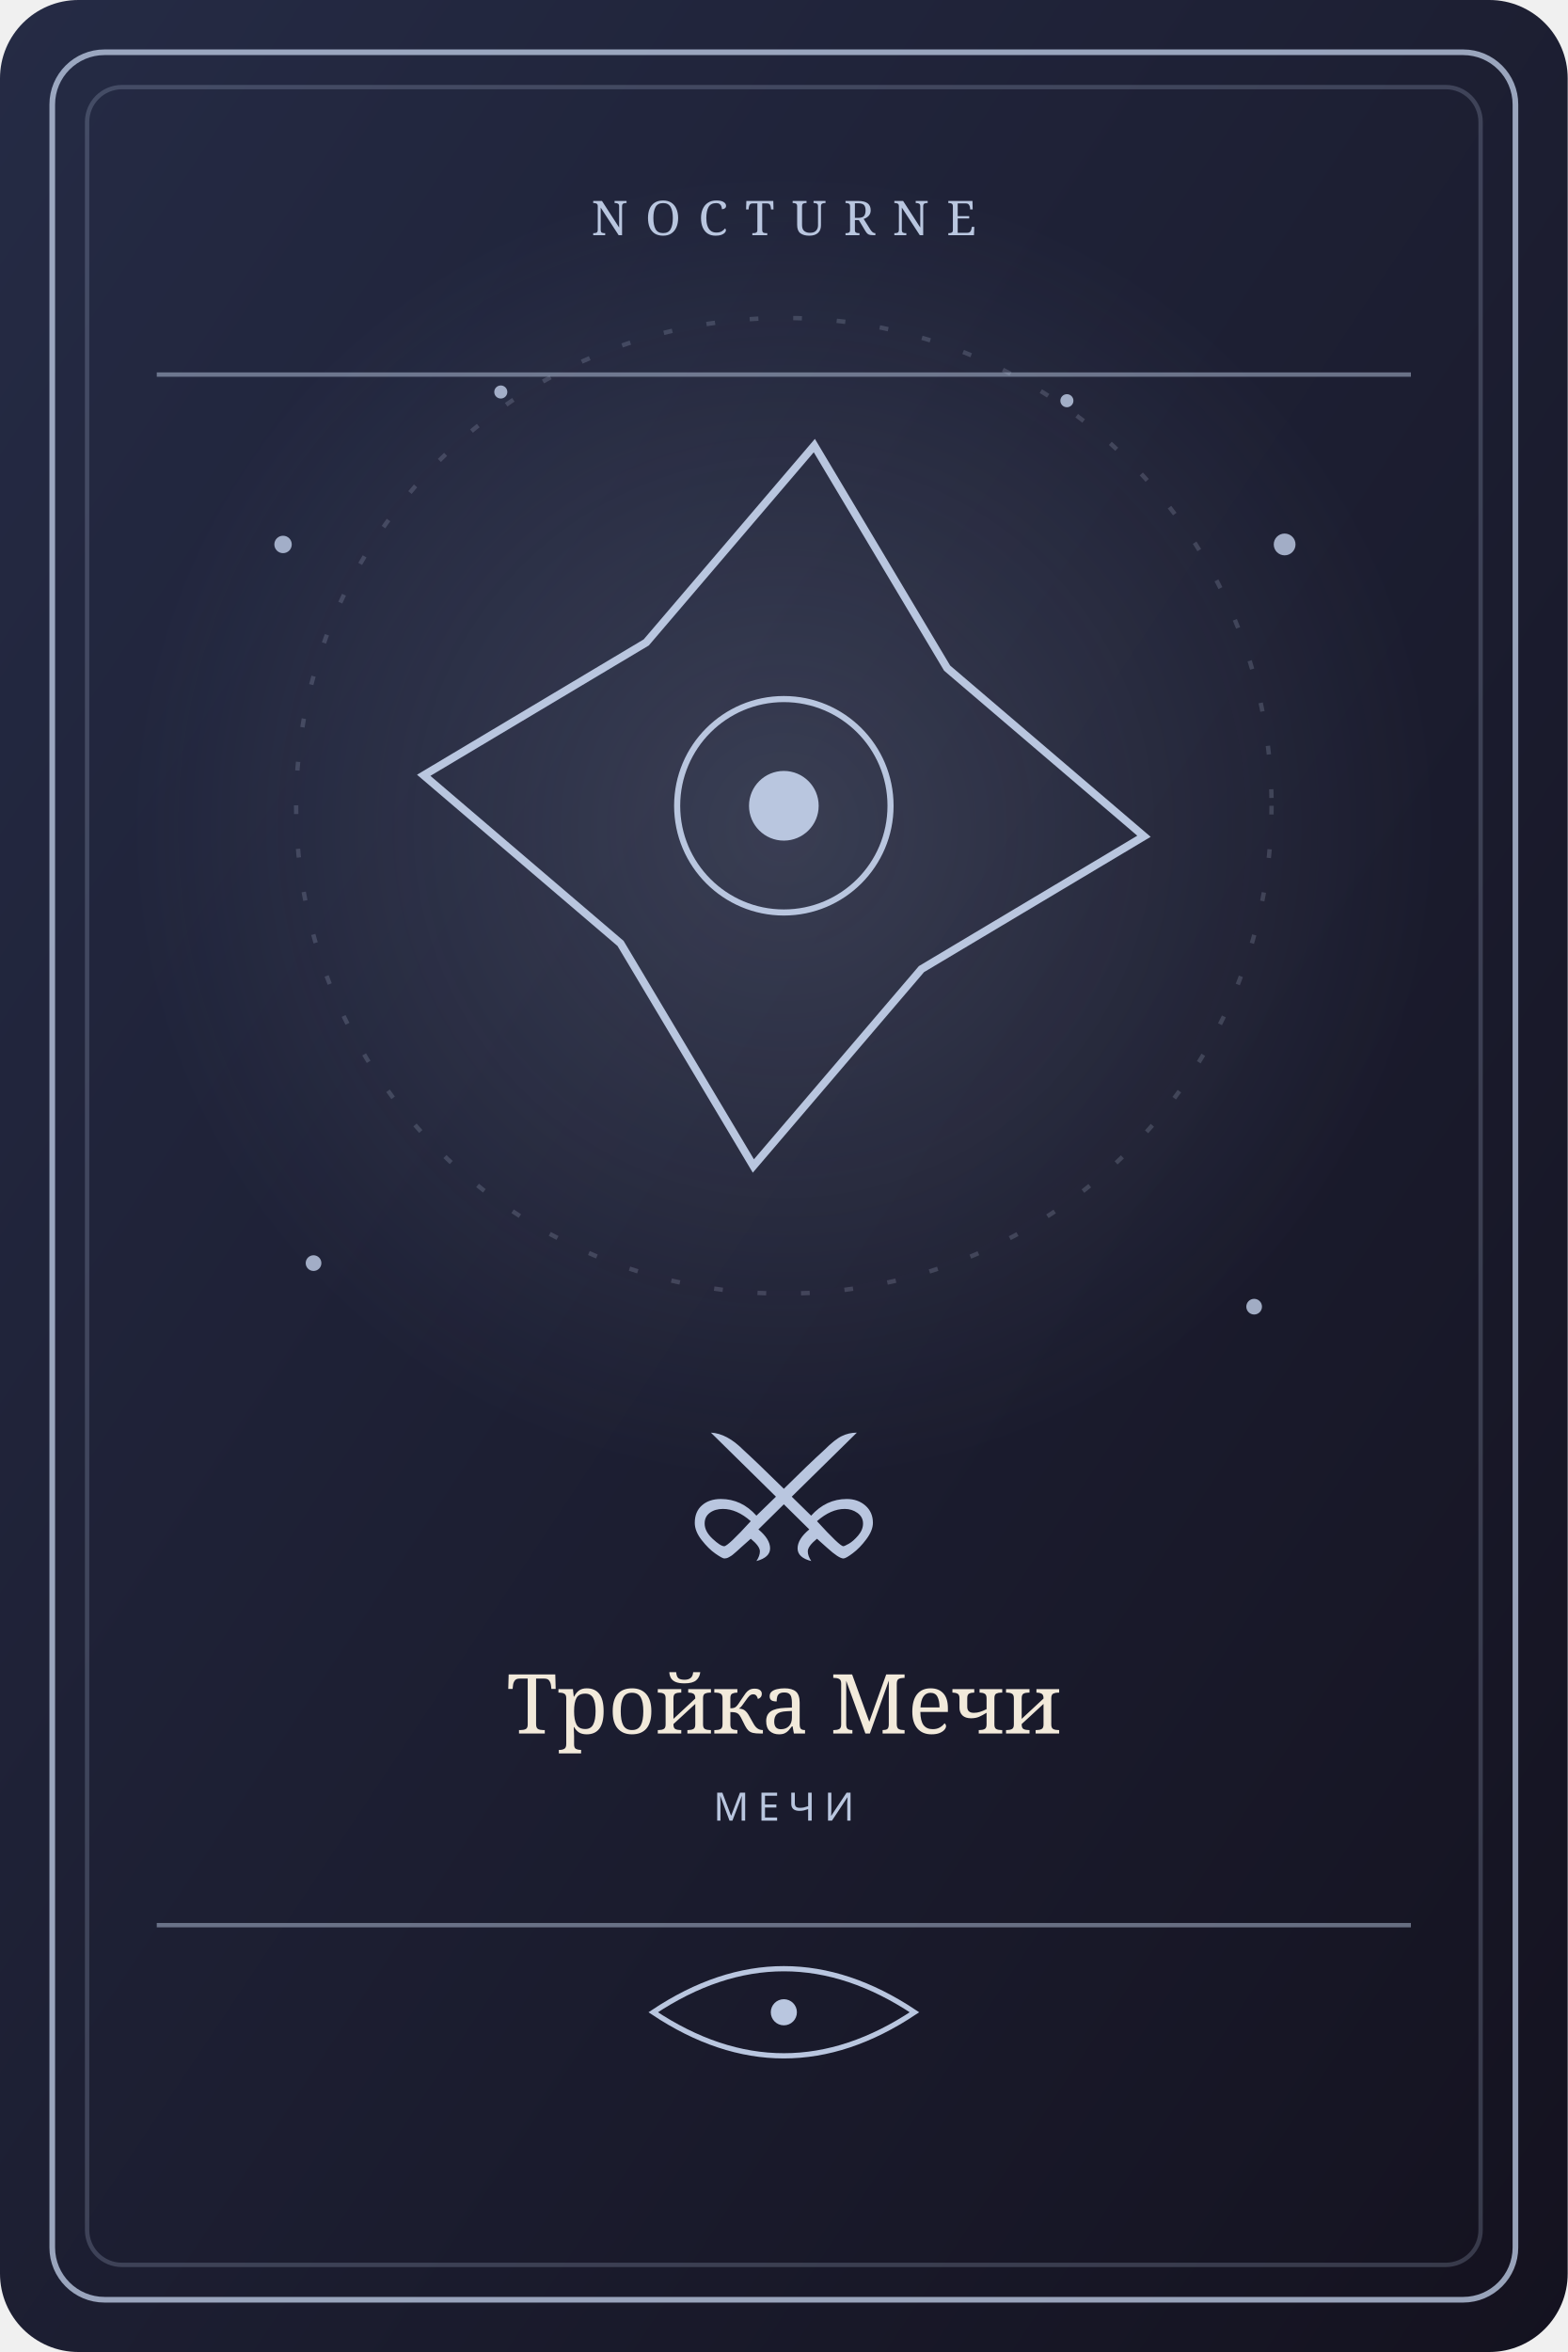
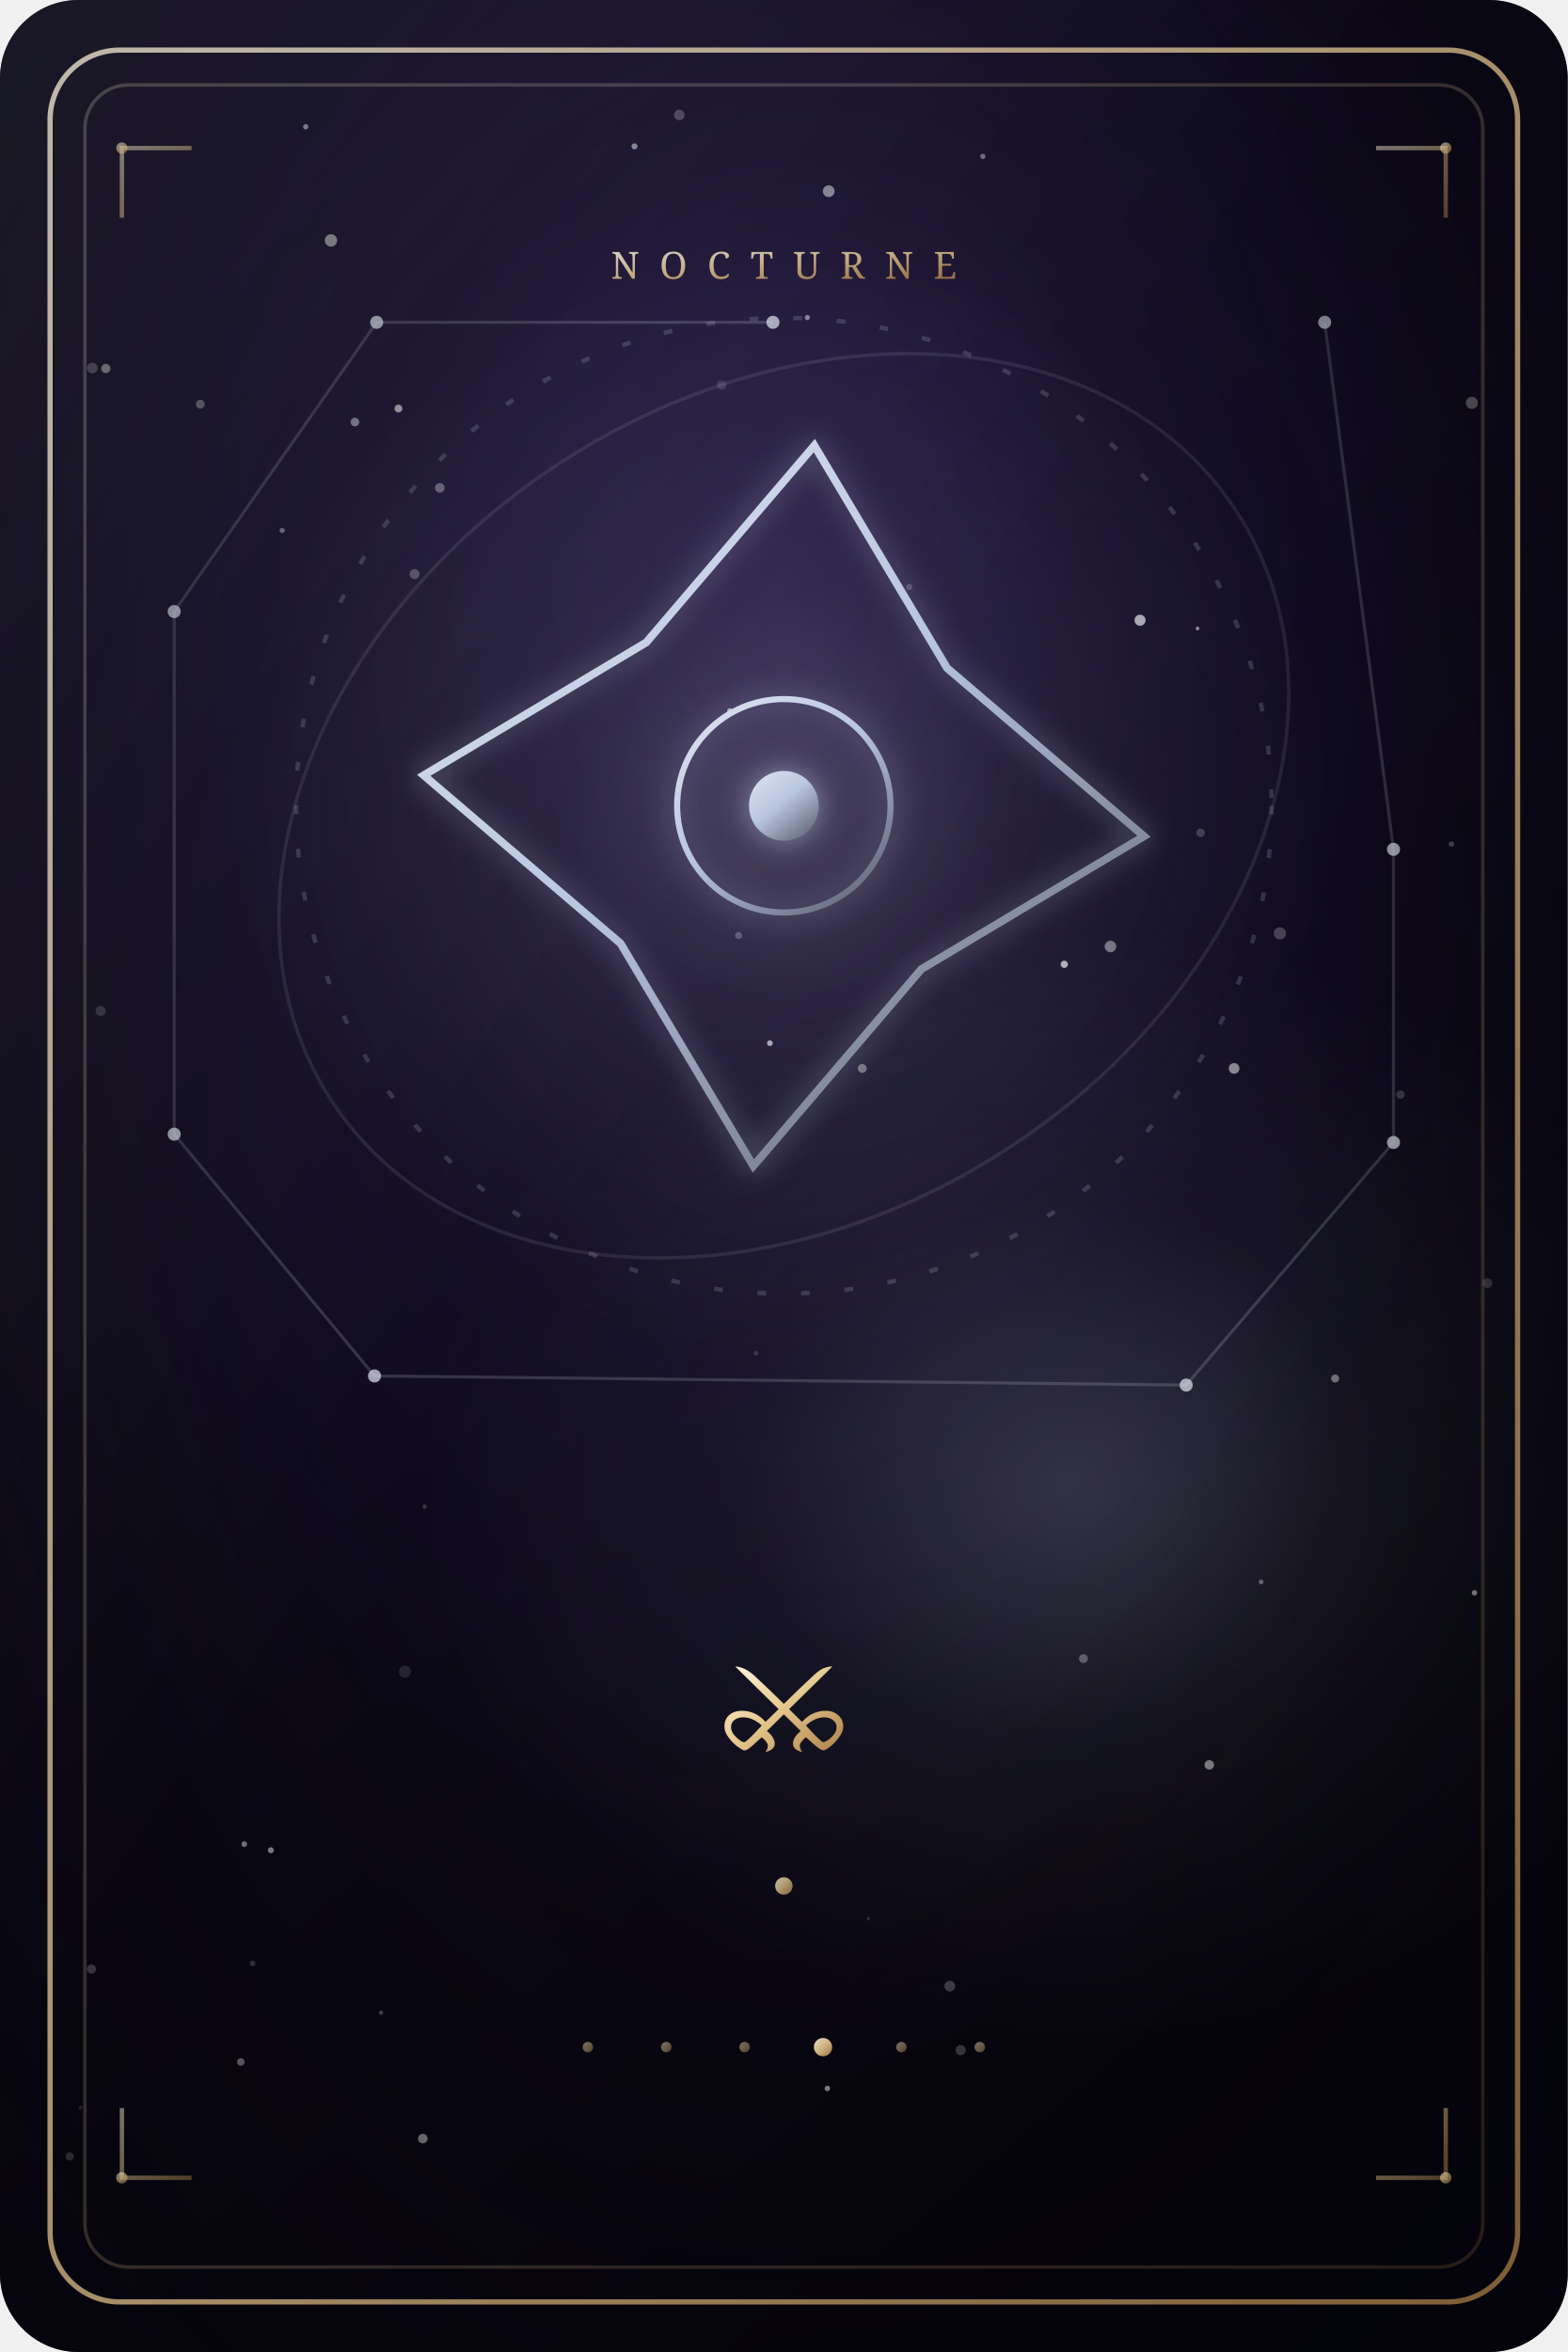
<svg xmlns="http://www.w3.org/2000/svg" viewBox="0 0 360 540" role="img" aria-label="Nocturne Tarot — Тройка Мечи">
  <defs>
-     <linearGradient id="bg" x1="0" y1="0" x2="1" y2="1">
-       <stop stop-color="#252b45" />
-       <stop offset="1" stop-color="#14121f" />
+     <linearGradient id="bg" x1="0" y1="0" x2=".55" y2="1">
+       <stop offset="0" stop-color="#161029" />
+       <stop offset=".5" stop-color="#0e0a1b" />
+       <stop offset="1" stop-color="#06040d" />
    </linearGradient>
-     <radialGradient id="glow">
-       <stop stop-color="#b9c6df" stop-opacity=".18" />
+     <radialGradient id="neb" cx=".5" cy=".26" r=".66">
+       <stop offset="0" stop-color="#6b4ab4" stop-opacity=".26" />
+       <stop offset=".5" stop-color="#3d2a6b" stop-opacity=".1" />
+       <stop offset="1" stop-color="#0a0814" stop-opacity="0" />
+     </radialGradient>
+     <radialGradient id="accentGlow" cx=".5" cy=".5" r=".5">
+       <stop offset="0" stop-color="#b9c6df" stop-opacity=".22" />
+       <stop offset=".5" stop-color="#b9c6df" stop-opacity=".06" />
      <stop offset="1" stop-color="#b9c6df" stop-opacity="0" />
    </radialGradient>
+     <radialGradient id="halo" cx=".5" cy=".5" r=".5">
+       <stop offset="0" stop-color="#e0e5f1" stop-opacity=".22" />
+       <stop offset=".4" stop-color="#b9c6df" stop-opacity=".08" />
+       <stop offset="1" stop-color="#b9c6df" stop-opacity="0" />
+     </radialGradient>
+     <radialGradient id="vig" cx=".5" cy=".44" r=".76">
+       <stop offset=".42" stop-color="#04030a" stop-opacity="0" />
+       <stop offset="1" stop-color="#04030a" stop-opacity=".8" />
+     </radialGradient>
+     <linearGradient id="gold" x1="0" y1="0" x2="1" y2="1">
+       <stop offset="0" stop-color="#fff6df" />
+       <stop offset=".45" stop-color="#e8cc93" />
+       <stop offset="1" stop-color="#ad7f47" />
+     </linearGradient>
+     <linearGradient id="sig" x1="0" y1="0" x2=".8" y2="1">
+       <stop offset="0" stop-color="#e0e5f1" />
+       <stop offset=".5" stop-color="#b9c6df" />
+       <stop offset="1" stop-color="#65697e" />
+     </linearGradient>
+     <linearGradient id="sheen" x1="0" y1="0" x2="1" y2="1">
+       <stop offset="0" stop-color="#ffffff" stop-opacity=".06" />
+       <stop offset=".45" stop-color="#ffffff" stop-opacity="0" />
+     </linearGradient>
+     <filter id="glow" x="-40%" y="-40%" width="180%" height="180%">
+       <feDropShadow dx="0" dy="0" stdDeviation="3.2" flood-color="#b9c6df" flood-opacity=".55" />
+     </filter>
  </defs>
  <rect width="360" height="540" rx="18" fill="url(#bg)" />
-   <rect x="12" y="12" width="336" height="516" rx="12" fill="none" stroke="#b9c6df" stroke-opacity=".8" stroke-width="1.3" />
-   <rect x="20" y="20" width="320" height="500" rx="8" fill="none" stroke="#b9c6df" stroke-opacity=".22" />
-   <circle cx="180" cy="190" r="150" fill="url(#glow)" />
-   <path d="M36 86 H324 M36 442 H324" stroke="#b9c6df" stroke-opacity=".5" />
+   <rect width="360" height="540" rx="18" fill="url(#neb)" />
+   <ellipse cx="246" cy="341" rx="150" ry="128" fill="url(#accentGlow)" />
+   <g>
+     <circle cx="185.4" cy="72.9" r="0.59" fill="#fff" opacity="0.46" />
+     <circle cx="338.0" cy="92.5" r="1.40" fill="#fff" opacity="0.38" />
+     <circle cx="91.5" cy="93.8" r="0.90" fill="#fff" opacity="0.55" />
+     <circle cx="156.0" cy="26.4" r="1.21" fill="#fff" opacity="0.26" />
+     <circle cx="283.4" cy="245.3" r="1.23" fill="#fff" opacity="0.49" />
+     <circle cx="56.1" cy="423.4" r="0.66" fill="#fff" opacity="0.60" />
+     <circle cx="225.7" cy="35.9" r="0.61" fill="#fff" opacity="0.43" />
+     <circle cx="293.9" cy="214.3" r="1.41" fill="#fff" opacity="0.22" />
+     <circle cx="145.7" cy="33.6" r="0.69" fill="#fff" opacity="0.55" />
+     <circle cx="321.6" cy="251.3" r="0.97" fill="#fff" opacity="0.19" />
+     <circle cx="21.0" cy="452.1" r="1.04" fill="#fff" opacity="0.37" />
+     <circle cx="289.6" cy="363.2" r="0.54" fill="#fff" opacity="0.38" />
+     <circle cx="199.4" cy="440.5" r="0.42" fill="#fff" opacity="0.15" />
+     <circle cx="16.0" cy="495.1" r="0.94" fill="#fff" opacity="0.38" />
+     <circle cx="97.5" cy="345.9" r="0.51" fill="#fff" opacity="0.17" />
+     <circle cx="76.0" cy="55.2" r="1.42" fill="#fff" opacity="0.54" />
+     <circle cx="55.3" cy="473.4" r="0.86" fill="#fff" opacity="0.55" />
+     <circle cx="275.7" cy="191.2" r="0.98" fill="#fff" opacity="0.19" />
+     <circle cx="277.7" cy="405.2" r="1.09" fill="#fff" opacity="0.53" />
+     <circle cx="341.6" cy="294.6" r="1.11" fill="#fff" opacity="0.19" />
+     <circle cx="338.6" cy="365.7" r="0.62" fill="#fff" opacity="0.63" />
+     <circle cx="261.8" cy="142.4" r="1.27" fill="#fff" opacity="0.63" />
+     <circle cx="165.7" cy="88.4" r="1.08" fill="#fff" opacity="0.12" />
+     <circle cx="190.3" cy="43.9" r="1.35" fill="#fff" opacity="0.50" />
+     <circle cx="58.0" cy="450.8" r="0.64" fill="#fff" opacity="0.25" />
+     <circle cx="198.0" cy="245.3" r="1.02" fill="#fff" opacity="0.38" />
+     <circle cx="70.2" cy="29.1" r="0.61" fill="#fff" opacity="0.62" />
+     <circle cx="81.5" cy="96.9" r="0.99" fill="#fff" opacity="0.43" />
+     <circle cx="190.0" cy="479.5" r="0.63" fill="#fff" opacity="0.61" />
+     <circle cx="176.8" cy="239.5" r="0.66" fill="#fff" opacity="0.61" />
+     <circle cx="64.8" cy="121.8" r="0.60" fill="#fff" opacity="0.38" />
+     <circle cx="306.6" cy="316.5" r="0.92" fill="#fff" opacity="0.43" />
+     <circle cx="95.2" cy="131.8" r="1.14" fill="#fff" opacity="0.24" />
+     <circle cx="208.8" cy="134.8" r="0.71" fill="#fff" opacity="0.19" />
+     <circle cx="169.6" cy="214.8" r="0.80" fill="#fff" opacity="0.24" />
+     <circle cx="255.0" cy="217.3" r="1.33" fill="#fff" opacity="0.41" />
+     <circle cx="101.0" cy="112.0" r="1.10" fill="#fff" opacity="0.31" />
+     <circle cx="220.6" cy="470.7" r="1.17" fill="#fff" opacity="0.24" />
+     <circle cx="46.0" cy="92.8" r="1.02" fill="#fff" opacity="0.35" />
+     <circle cx="93.0" cy="383.8" r="1.38" fill="#fff" opacity="0.12" />
+     <circle cx="333.3" cy="193.8" r="0.64" fill="#fff" opacity="0.25" />
+     <circle cx="244.4" cy="221.4" r="0.84" fill="#fff" opacity="0.66" />
+     <circle cx="21.2" cy="84.5" r="1.24" fill="#fff" opacity="0.29" />
+     <circle cx="275.0" cy="144.3" r="0.42" fill="#fff" opacity="0.52" />
+     <circle cx="167.6" cy="163.2" r="0.61" fill="#fff" opacity="0.61" />
+     <circle cx="248.8" cy="380.8" r="1.02" fill="#fff" opacity="0.29" />
+     <circle cx="18.5" cy="483.9" r="0.44" fill="#fff" opacity="0.24" />
+     <circle cx="87.5" cy="462.1" r="0.49" fill="#fff" opacity="0.33" />
+     <circle cx="24.3" cy="84.6" r="1.07" fill="#fff" opacity="0.54" />
+     <circle cx="97.1" cy="491.0" r="1.10" fill="#fff" opacity="0.60" />
+     <circle cx="23.1" cy="232.1" r="1.16" fill="#fff" opacity="0.18" />
+     <circle cx="62.2" cy="424.8" r="0.69" fill="#fff" opacity="0.63" />
+     <circle cx="173.6" cy="310.7" r="0.54" fill="#fff" opacity="0.14" />
+     <circle cx="218.1" cy="456.0" r="1.23" fill="#fff" opacity="0.25" />
+   </g>
+   <g>
+     <circle cx="304.2" cy="74.0" r="1.5" fill="#e0e5f1" opacity=".7" />
+     <circle cx="320.0" cy="195.0" r="1.5" fill="#e0e5f1" opacity=".7" />
+     <circle cx="320.0" cy="262.3" r="1.5" fill="#e0e5f1" opacity=".7" />
+     <circle cx="272.4" cy="318.0" r="1.5" fill="#e0e5f1" opacity=".7" />
+     <circle cx="86.0" cy="315.9" r="1.5" fill="#e0e5f1" opacity=".7" />
+     <circle cx="40.0" cy="260.4" r="1.5" fill="#e0e5f1" opacity=".7" />
+     <circle cx="40.0" cy="140.4" r="1.5" fill="#e0e5f1" opacity=".7" />
+     <circle cx="86.5" cy="74.0" r="1.5" fill="#e0e5f1" opacity=".7" />
+     <circle cx="177.5" cy="74.0" r="1.5" fill="#e0e5f1" opacity=".7" />
+     <line x1="304.2" y1="74.0" x2="320.0" y2="195.0" stroke="#e0e5f1" stroke-opacity=".18" stroke-width=".7" />
+     <line x1="320.0" y1="195.0" x2="320.0" y2="262.3" stroke="#e0e5f1" stroke-opacity=".18" stroke-width=".7" />
+     <line x1="320.0" y1="262.3" x2="272.4" y2="318.0" stroke="#e0e5f1" stroke-opacity=".18" stroke-width=".7" />
+     <line x1="272.4" y1="318.0" x2="86.0" y2="315.9" stroke="#e0e5f1" stroke-opacity=".18" stroke-width=".7" />
+     <line x1="86.0" y1="315.9" x2="40.0" y2="260.4" stroke="#e0e5f1" stroke-opacity=".18" stroke-width=".7" />
+     <line x1="40.0" y1="260.4" x2="40.0" y2="140.4" stroke="#e0e5f1" stroke-opacity=".18" stroke-width=".7" />
+     <line x1="40.0" y1="140.4" x2="86.5" y2="74.0" stroke="#e0e5f1" stroke-opacity=".18" stroke-width=".7" />
+     <line x1="86.5" y1="74.0" x2="177.5" y2="74.0" stroke="#e0e5f1" stroke-opacity=".18" stroke-width=".7" />
+   </g>
+   <ellipse cx="180" cy="185" rx="124" ry="94" transform="rotate(-33 180 185)" fill="none" stroke="#e0e5f1" stroke-opacity=".1" stroke-width=".8" />
+   <rect width="360" height="540" rx="18" fill="url(#vig)" />
+   <rect width="360" height="540" rx="18" fill="url(#sheen)" />
+   <circle cx="180" cy="185" r="126" fill="url(#halo)" />
+   <rect x="11.5" y="11.5" width="337" height="517" rx="16" fill="none" stroke="url(#gold)" stroke-opacity=".72" stroke-width="1.2" />
+   <rect x="19.5" y="19.5" width="321" height="501" rx="10" fill="none" stroke="url(#gold)" stroke-opacity=".2" stroke-width=".8" />
+   <g stroke="url(#gold)" stroke-opacity=".45" stroke-width="1" fill="none">
+     <path d="M28 50 V34 H44" />
+     <path d="M332 50 V34 H316" />
+     <path d="M28 484 V500 H44" />
+     <path d="M332 484 V500 H316" />
+   </g>
+   <g fill="url(#gold)" opacity=".55">
+     <circle cx="28" cy="34" r="1.3" />
+     <circle cx="332" cy="34" r="1.3" />
+     <circle cx="28" cy="500" r="1.3" />
+     <circle cx="332" cy="500" r="1.3" />
+   </g>
+   <path d="M58 60 H114 M246 60 H302" stroke="url(#gold)" stroke-opacity=".34" stroke-width=".9" />
+   <text x="180" y="64" text-anchor="middle" fill="url(#gold)" fill-opacity=".82" font-family="Georgia,serif" font-size="8.6" letter-spacing="4.6">NOCTURNE</text>
  <circle cx="180" cy="185" r="112" fill="none" stroke="#b9c6df" stroke-opacity=".2" stroke-dasharray="2 8" />
-   <polygon points="211.6,222.5 173.0,267.7 142.5,216.6 97.3,178.0 148.4,147.5 187.0,102.3 217.5,153.4 262.7,192.0" fill="none" stroke="#b9c6df" stroke-width="1.8" />
-   <circle cx="180" cy="185" r="24.5" fill="none" stroke="#b9c6df" stroke-width="1.4" />
-   <circle cx="180" cy="185" r="8" fill="#b9c6df" />
-   <g fill="#b9c6df" opacity=".85">
-     <circle cx="65" cy="125" r="2" />
-     <circle cx="295" cy="125" r="2.5" />
-     <circle cx="72" cy="290" r="1.8" />
-     <circle cx="288" cy="300" r="1.8" />
-     <circle cx="115" cy="90" r="1.5" />
-     <circle cx="245" cy="92" r="1.5" />
+   <g filter="url(#glow)">
+     <polygon points="211.6,222.5 173.0,267.7 142.5,216.6 97.3,178.0 148.4,147.5 187.0,102.3 217.5,153.4 262.7,192.0" fill="none" stroke="url(#sig)" stroke-width="1.8" />
+     <circle cx="180" cy="185" r="24.5" fill="none" stroke="url(#sig)" stroke-width="1.4" />
+     <circle cx="180" cy="185" r="8" fill="url(#sig)" />
  </g>
-   <text x="180" y="54" text-anchor="middle" fill="#b9c6df" font-family="Georgia,serif" font-size="11" letter-spacing="4">NOCTURNE</text>
-   <text x="180" y="355" text-anchor="middle" fill="#b9c6df" font-family="Georgia,serif" font-size="42">⚔</text>
-   <text x="180" y="398" text-anchor="middle" fill="#f2eadb" font-family="Georgia,serif" font-size="19">Тройка Мечи</text>
-   <text x="180" y="418" text-anchor="middle" fill="#b9c6df" font-family="sans-serif" font-size="9" letter-spacing="2">МЕЧИ</text>
-   <path d="M150 462 Q180 442 210 462 Q180 482 150 462Z" fill="none" stroke="#b9c6df" stroke-width="1.2" />
-   <circle cx="180" cy="462" r="3" fill="#b9c6df" />
+   <text x="180" y="400" text-anchor="middle" fill="url(#gold)" font-family="Georgia,serif" font-size="28">⚔</text>
+   <path d="M112 433 H166 M194 433 H248" stroke="url(#gold)" stroke-opacity=".3" stroke-width=".9" />
+   <circle cx="180" cy="433" r="2" fill="url(#gold)" opacity=".75" />
+   <g>
+     <circle cx="135" cy="470" r="1.2" fill="url(#gold)" opacity="0.45" />
+     <circle cx="153" cy="470" r="1.2" fill="url(#gold)" opacity="0.45" />
+     <circle cx="171" cy="470" r="1.2" fill="url(#gold)" opacity="0.45" />
+     <circle cx="189" cy="470" r="2.1" fill="url(#gold)" opacity="0.9" />
+     <circle cx="207" cy="470" r="1.2" fill="url(#gold)" opacity="0.45" />
+     <circle cx="225" cy="470" r="1.2" fill="url(#gold)" opacity="0.45" />
+   </g>
</svg>
